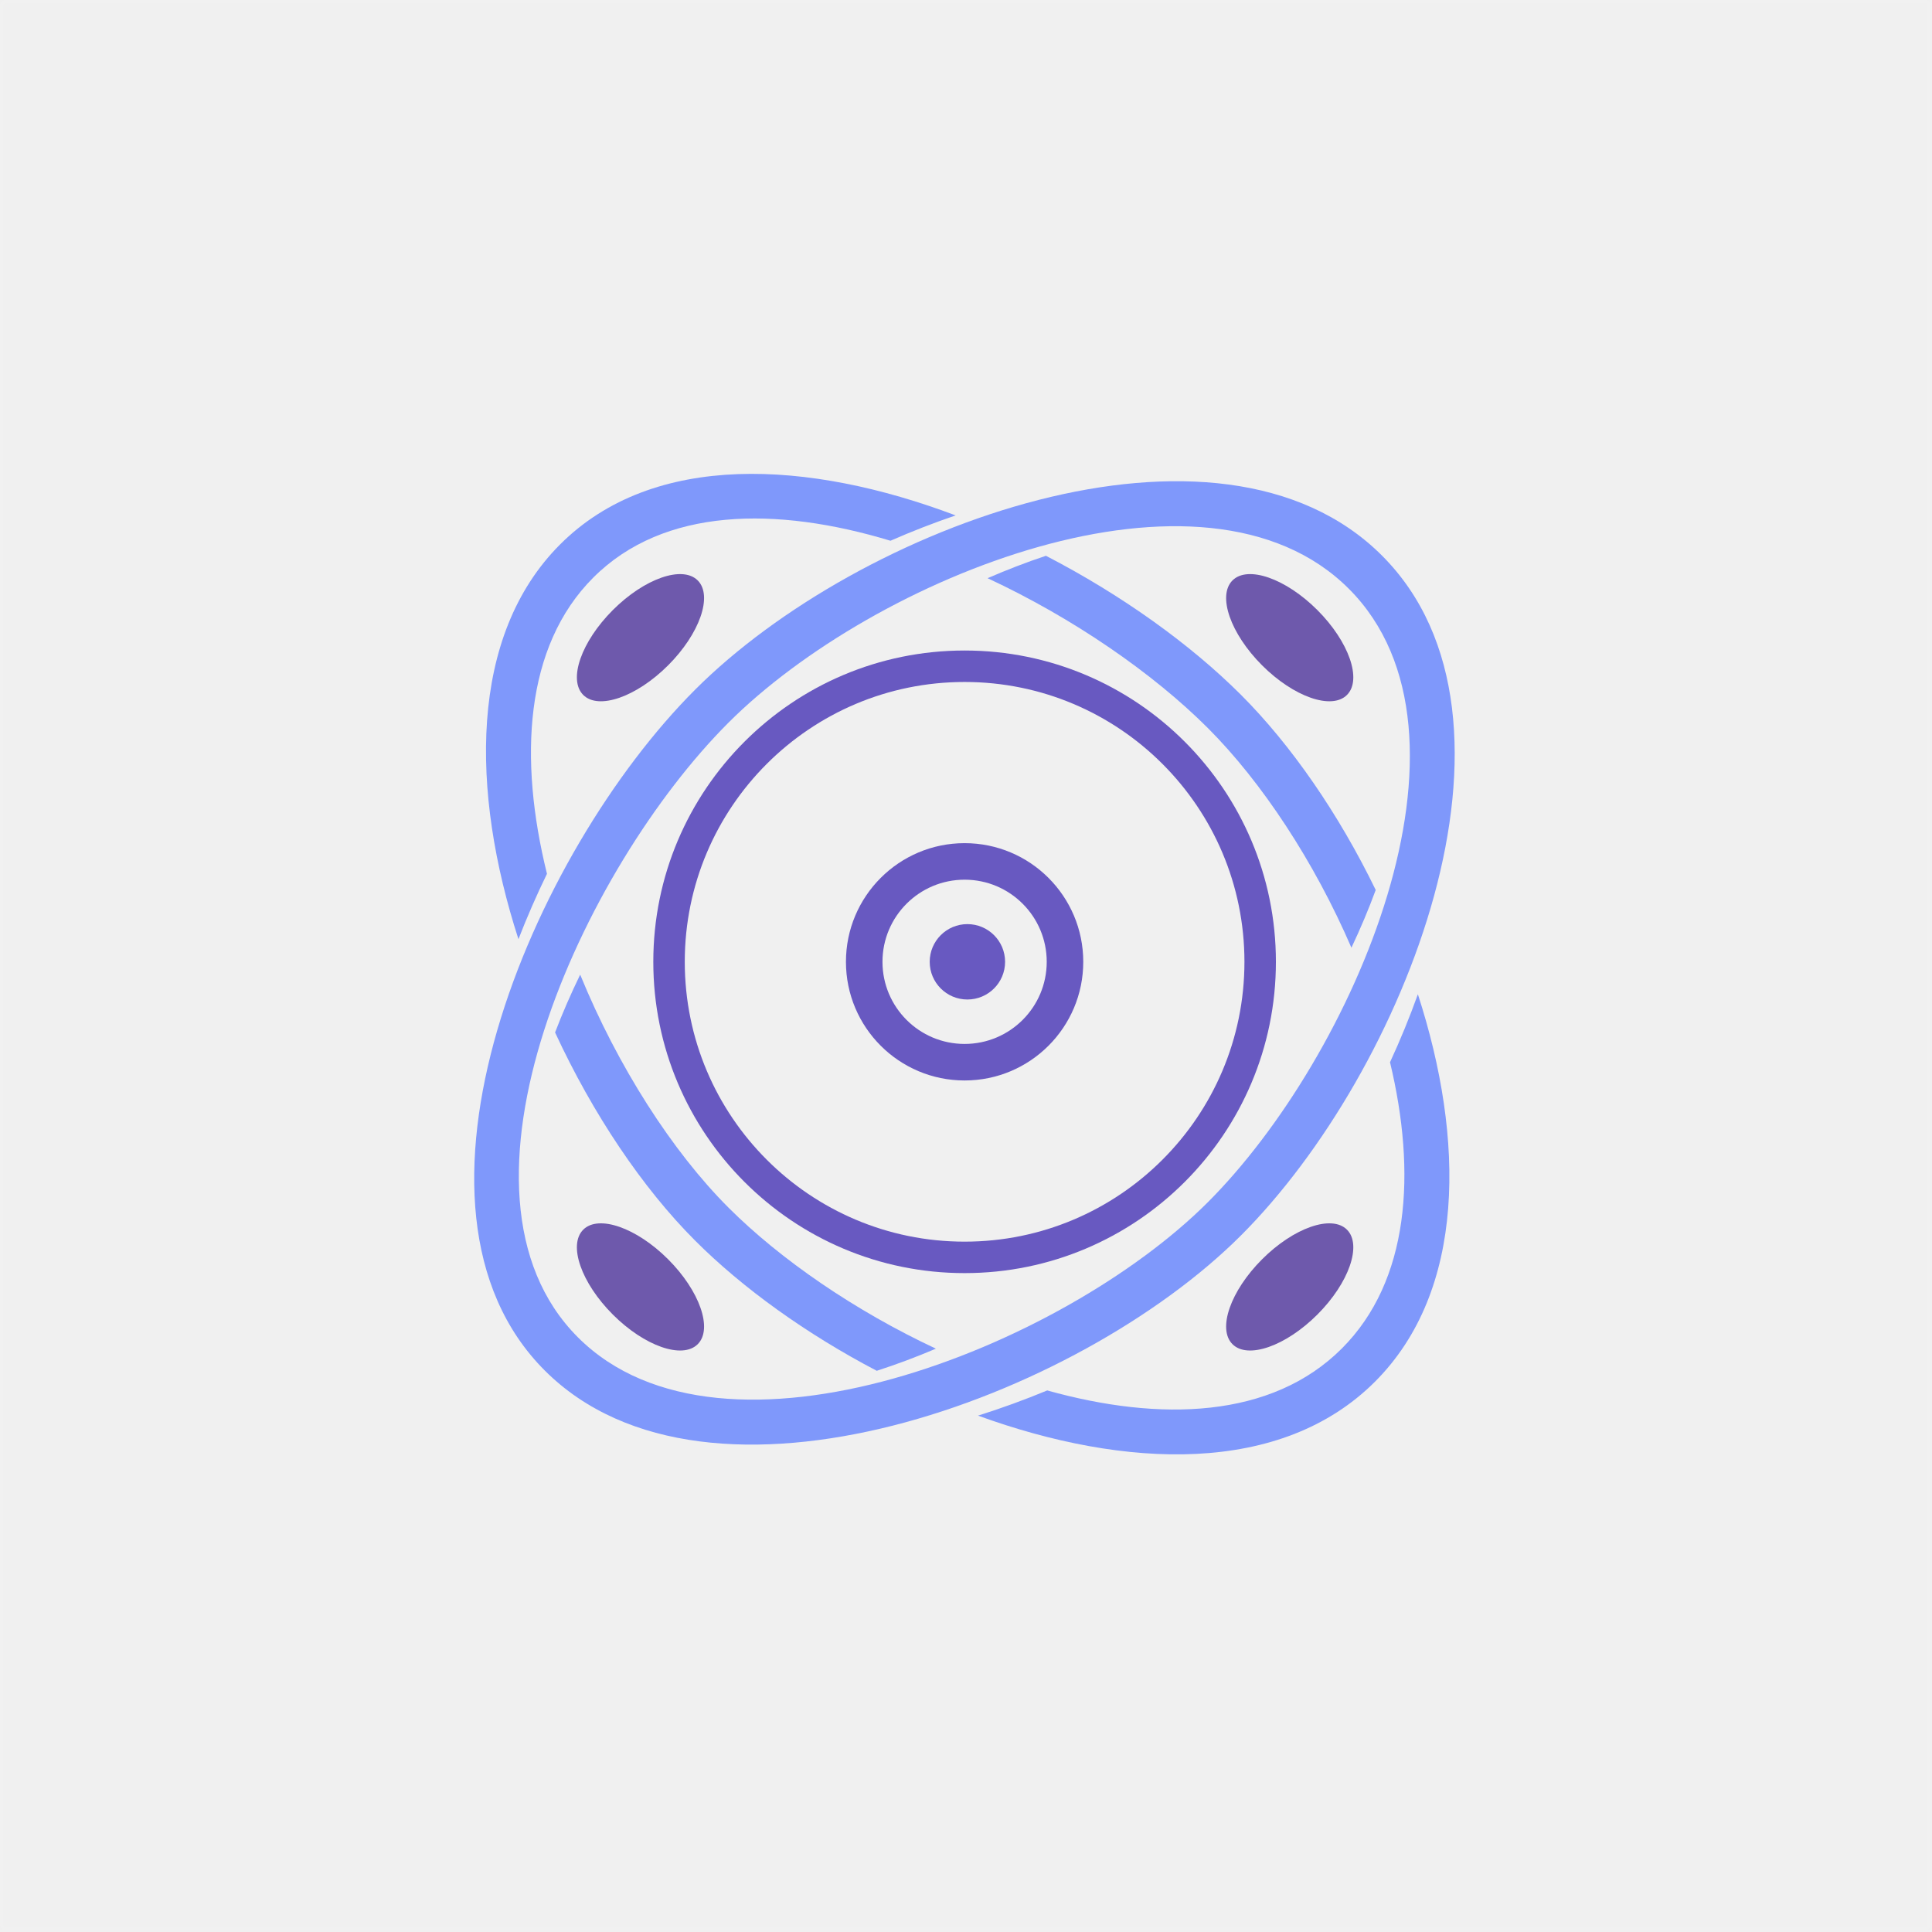
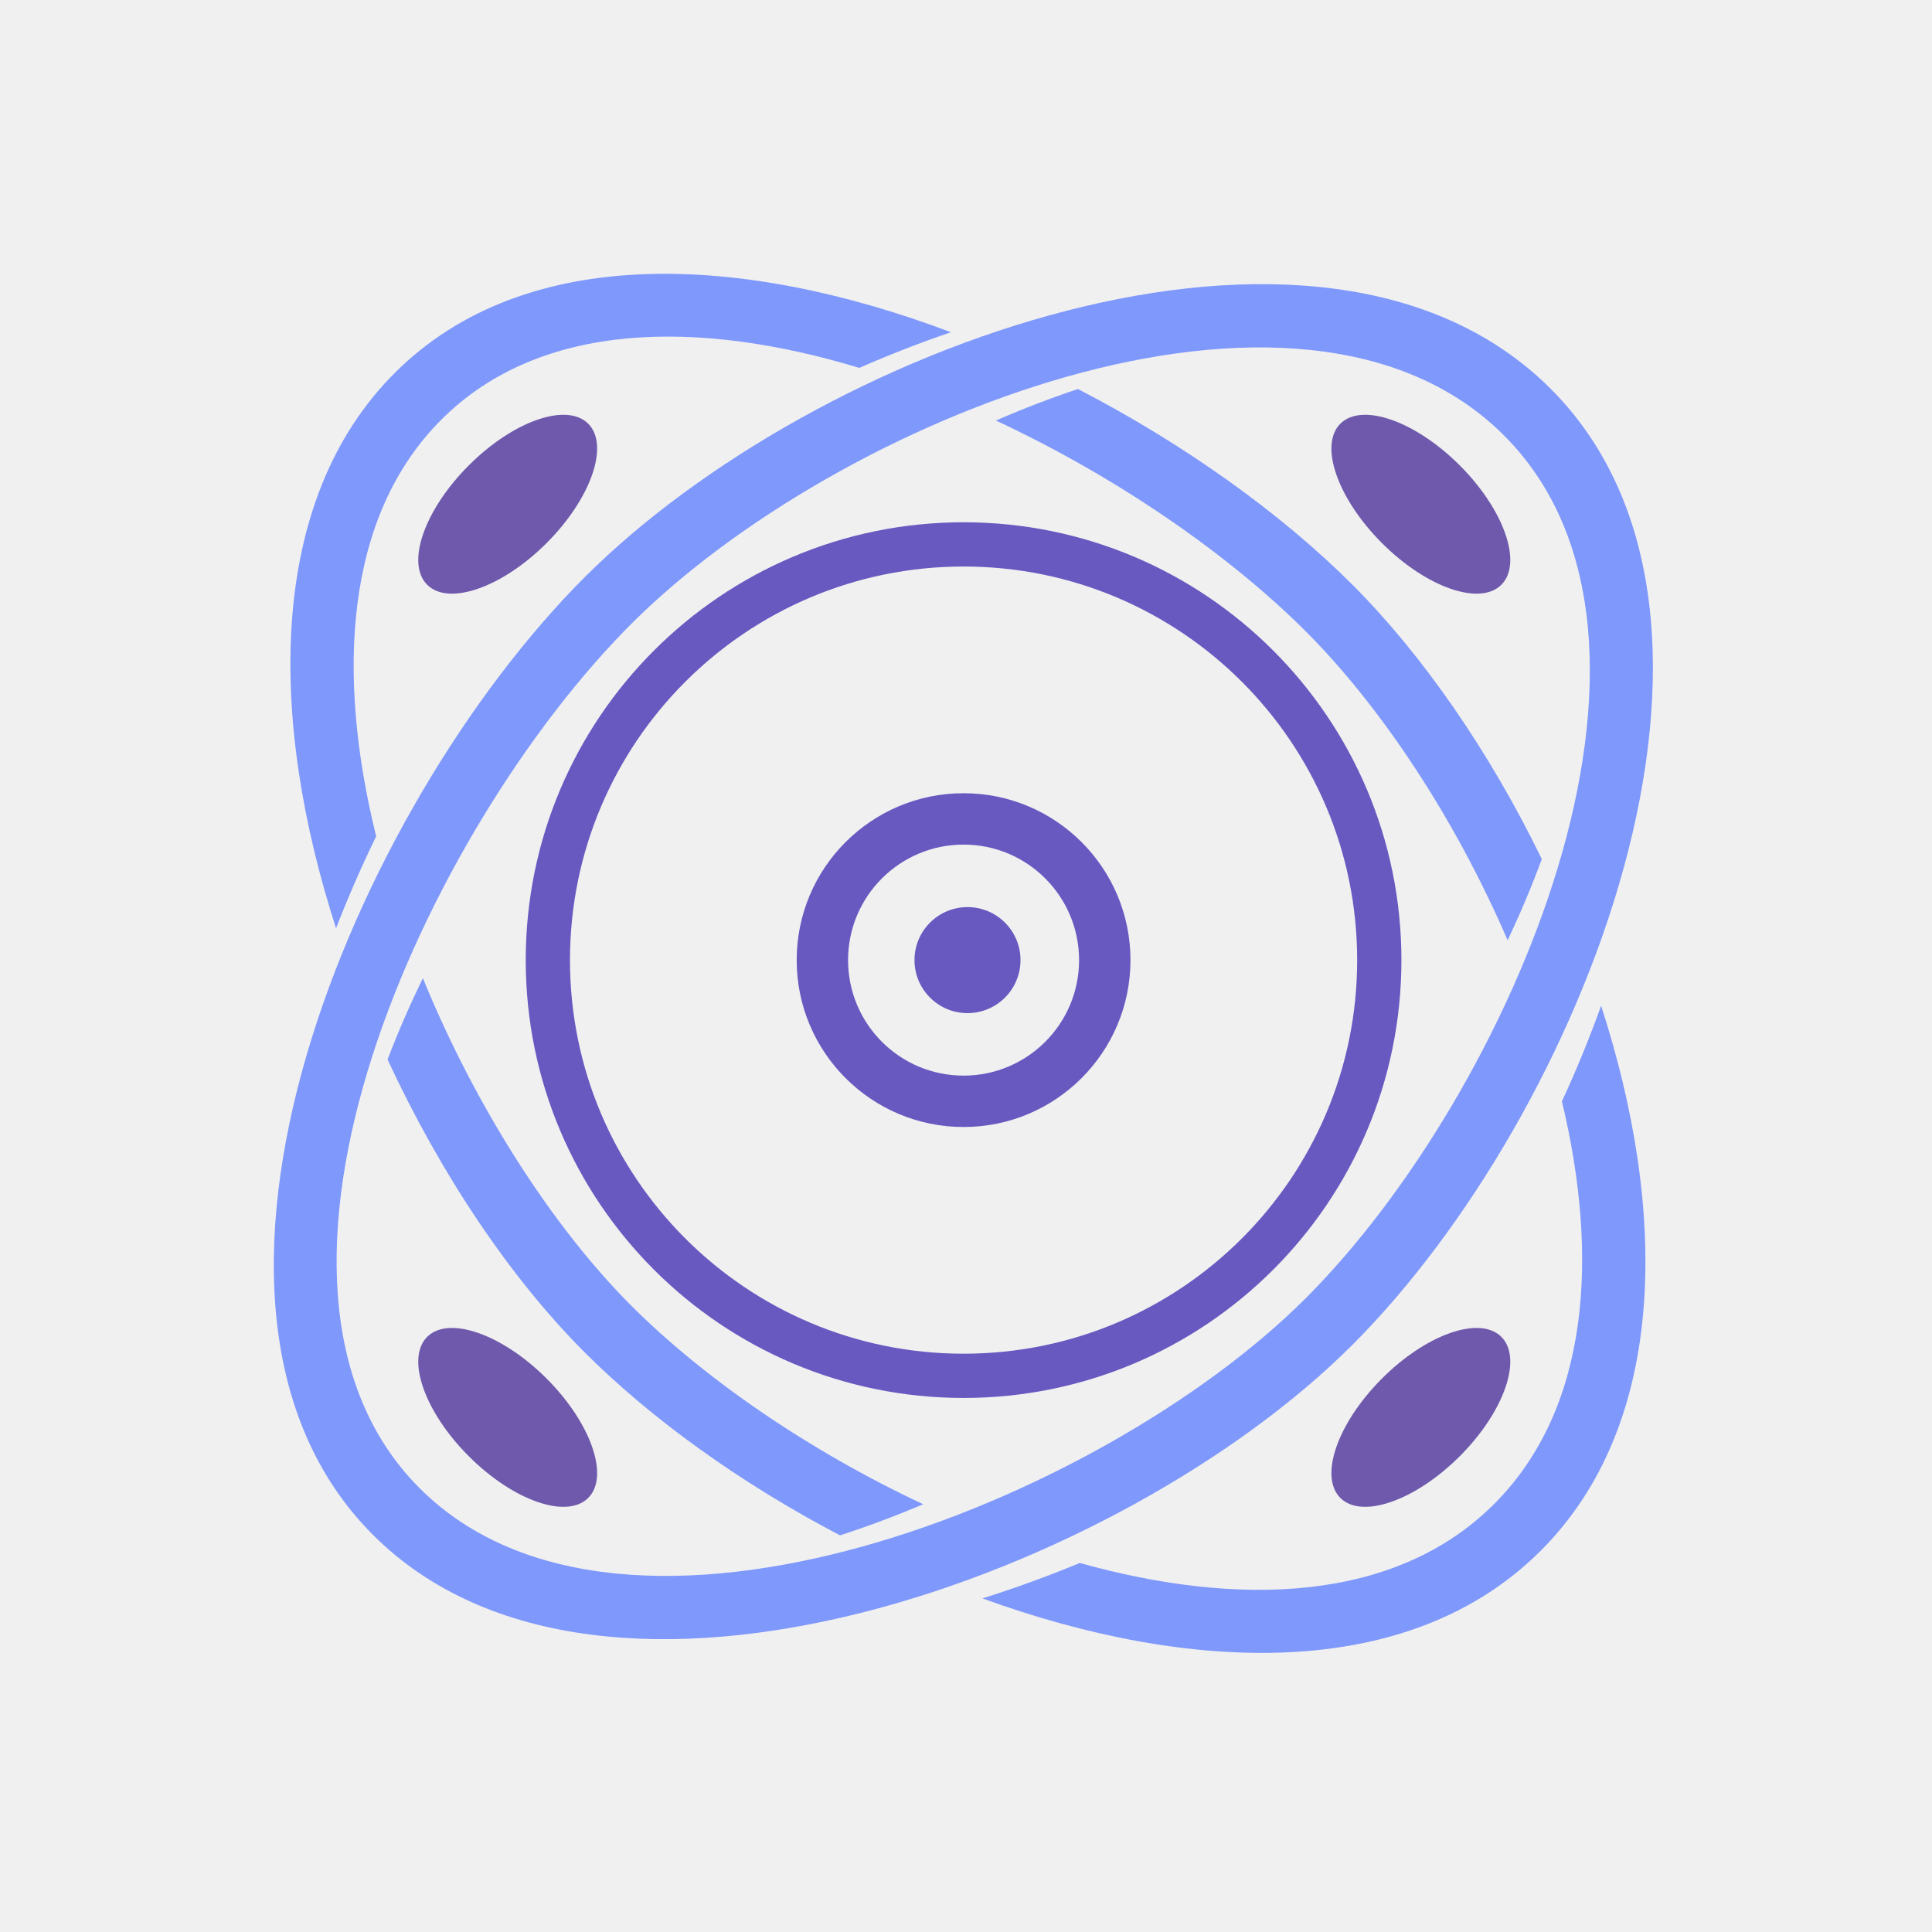
- <svg xmlns="http://www.w3.org/2000/svg" width="692" height="692" viewBox="0 0 692 692" fill="none">
-   <rect x="0.619" y="0.5" width="690.381" height="690.381" rx="1.5" stroke="white" stroke-opacity="0.1" />
-   <circle cx="346.5" cy="344.5" r="13.5" fill="#6859C1" />
-   <path d="M388 344.5C388 367.972 368.972 387 345.5 387C322.028 387 303 367.972 303 344.5C303 321.028 322.028 302 345.5 302C368.972 302 388 321.028 388 344.5ZM316.085 344.5C316.085 360.745 329.255 373.915 345.5 373.915C361.745 373.915 374.915 360.745 374.915 344.5C374.915 328.255 361.745 315.085 345.5 315.085C329.255 315.085 316.085 328.255 316.085 344.5Z" fill="#6859C1" />
-   <path d="M457 344.5C457 406.08 407.08 456 345.5 456C283.92 456 234 406.08 234 344.5C234 282.92 283.92 233 345.5 233C407.08 233 457 282.92 457 344.5ZM245.268 344.5C245.268 399.857 290.143 444.732 345.5 444.732C400.857 444.732 445.732 399.857 445.732 344.5C445.732 289.143 400.857 244.268 345.5 244.268C290.143 244.268 245.268 289.143 245.268 344.5Z" fill="#6859C1" />
-   <path d="M495 199C553.579 257.579 503.079 383.921 444.5 442.5C385.921 501.079 253.697 549.46 195.119 490.882C136.54 432.303 190.421 305.579 249 247C307.579 188.421 436.421 140.421 495 199ZM207 479C259.017 531.017 380.602 482.635 432.619 430.618C484.635 378.602 535.135 262.898 483.119 210.882C431.102 158.865 312.898 206.865 260.882 258.881C208.865 310.898 154.983 426.983 207 479Z" fill="#7F98FB" />
-   <path fill-rule="evenodd" clip-rule="evenodd" d="M375.094 498.024C367.009 501.375 358.71 504.401 350.302 507.047C402.942 526.192 458.881 528.501 492.5 494.881C525.079 462.302 524.692 407.989 507.853 356.118C504.886 364.398 501.539 372.55 497.874 380.471C507.382 420.091 504.876 458.743 480.618 483C455.509 508.11 415.558 509.331 375.094 498.024ZM195.913 312.981C192.2 320.611 188.775 328.444 185.698 336.39C168.549 283.394 167.905 227.713 200.618 195C234.076 161.543 289.763 164.772 342.287 184.608C334.378 187.299 326.569 190.342 318.947 193.684C278.139 181.334 237.763 181.618 212.5 206.881C187.832 231.549 185.743 271.862 195.913 312.981ZM492.749 318.77C490.206 325.695 487.282 332.614 484.05 339.455C470.754 308.609 451.964 280.109 432.619 260.763C413.092 241.237 384.538 221.448 353.733 207.096C360.649 204.089 367.64 201.391 374.632 199.07C401.751 213.099 426.384 230.766 444.5 248.881C462.514 266.895 479.527 291.554 492.749 318.77ZM335.214 483.066C328.197 486.045 321.111 488.709 314.033 490.989C288.842 477.798 266.051 461.432 249 444.381C230.137 425.519 212.332 399.02 198.814 369.802C201.463 362.868 204.485 355.941 207.805 349.095C221.236 381.931 240.788 412.406 260.882 432.5C279.466 451.084 306.18 469.475 335.214 483.066Z" fill="#7F98FB" />
-   <ellipse cx="461.95" cy="460.95" rx="29" ry="14" transform="rotate(135 461.95 460.95)" fill="#6E59AC" />
-   <ellipse cx="461.95" cy="228.406" rx="29" ry="14" transform="rotate(45 461.95 228.406)" fill="#6E59AC" />
-   <ellipse cx="229.406" cy="228.406" rx="29" ry="14" transform="rotate(-45 229.406 228.406)" fill="#6E59AC" />
-   <ellipse cx="229.406" cy="460.95" rx="29" ry="14" transform="rotate(-135 229.406 460.95)" fill="#6E59AC" />
+ <svg xmlns="http://www.w3.org/2000/svg" width="492" height="492" viewBox="0 0 492 492" fill="none">
+   <g clip-path="url(#clip0_5_36)">
+     <circle cx="246.382" cy="244.5" r="13.5" fill="#6859C1" />
+     <path d="M287.882 244.5C287.882 267.972 268.854 287 245.382 287C221.909 287 202.882 267.972 202.882 244.5C202.882 221.028 221.909 202 245.382 202C268.854 202 287.882 221.028 287.882 244.5ZM215.967 244.5C215.967 260.745 229.136 273.915 245.382 273.915C261.627 273.915 274.796 260.745 274.796 244.5C274.796 228.255 261.627 215.085 245.382 215.085C229.136 215.085 215.967 228.255 215.967 244.5Z" fill="#6859C1" />
+     <path d="M356.882 244.5C356.882 306.08 306.961 356 245.382 356C183.802 356 133.882 306.08 133.882 244.5C133.882 182.92 183.802 133 245.382 133C306.961 133 356.882 182.92 356.882 244.5ZM145.149 244.5C145.149 299.857 190.025 344.732 245.382 344.732C300.738 344.732 345.614 299.857 345.614 244.5C345.614 189.143 300.738 144.268 245.382 144.268C190.025 144.268 145.149 189.143 145.149 244.5Z" fill="#6859C1" />
+     <path d="M394.882 99C453.46 157.579 402.96 283.921 344.382 342.5C285.803 401.079 153.579 449.46 95 390.882C36.421 332.303 90.303 205.579 148.882 147C207.46 88.421 336.303 40.421 394.882 99ZM106.882 379C158.898 431.017 280.483 382.635 332.5 330.618C384.517 278.602 435.017 162.898 383 110.882C330.983 58.865 212.78 106.865 160.763 158.881C108.746 210.898 54.865 326.983 106.882 379Z" fill="#7F98FB" />
+     <path fill-rule="evenodd" clip-rule="evenodd" d="M274.976 398.024C266.89 401.375 258.592 404.401 250.184 407.047C302.823 426.192 358.762 428.501 392.381 394.881C424.961 362.302 424.573 307.989 407.735 256.118C404.767 264.398 401.421 272.55 397.756 280.471C407.264 320.091 404.757 358.743 380.5 383C355.39 408.11 315.439 409.331 274.976 398.024ZM95.794 212.981C92.082 220.611 88.656 228.444 85.58 236.39C68.431 183.394 67.787 127.713 100.5 95C133.957 61.543 189.645 64.772 242.169 84.608C234.26 87.299 226.45 90.342 218.829 93.684C178.02 81.334 137.645 81.618 112.381 106.881C87.714 131.549 85.625 171.862 95.794 212.981ZM392.63 218.77C390.087 225.695 387.163 232.614 383.932 239.455C370.636 208.609 351.846 180.109 332.5 160.763C312.974 141.237 284.419 121.448 253.615 107.096C260.53 104.089 267.521 101.391 274.514 99.07C301.633 113.099 326.266 130.766 344.382 148.881C362.395 166.895 379.409 191.554 392.63 218.77ZM235.095 383.066C228.078 386.045 220.992 388.709 213.915 390.989C188.724 377.798 165.932 361.432 148.881 344.381C130.019 325.519 112.213 299.02 98.696 269.802C101.344 262.868 104.366 255.941 107.687 249.095C121.118 281.931 140.669 312.406 160.763 332.5C179.347 351.084 206.061 369.475 235.095 383.066Z" fill="#7F98FB" />
+     <ellipse cx="361.831" cy="360.95" rx="29" ry="14" transform="rotate(135 361.831 360.95)" fill="#6E59AC" />
+     <ellipse cx="361.831" cy="128.406" rx="29" ry="14" transform="rotate(45 361.831 128.406)" fill="#6E59AC" />
+     <ellipse cx="129.287" cy="128.406" rx="29" ry="14" transform="rotate(-45 129.287 128.406)" fill="#6E59AC" />
+     <ellipse cx="129.287" cy="360.95" rx="29" ry="14" transform="rotate(-135 129.287 360.95)" fill="#6E59AC" />
+   </g>
+   <defs>
+     <clipPath id="clip0_5_36">
+       <rect width="491.382" height="491.382" rx="2" fill="white" />
+     </clipPath>
+   </defs>
</svg>
